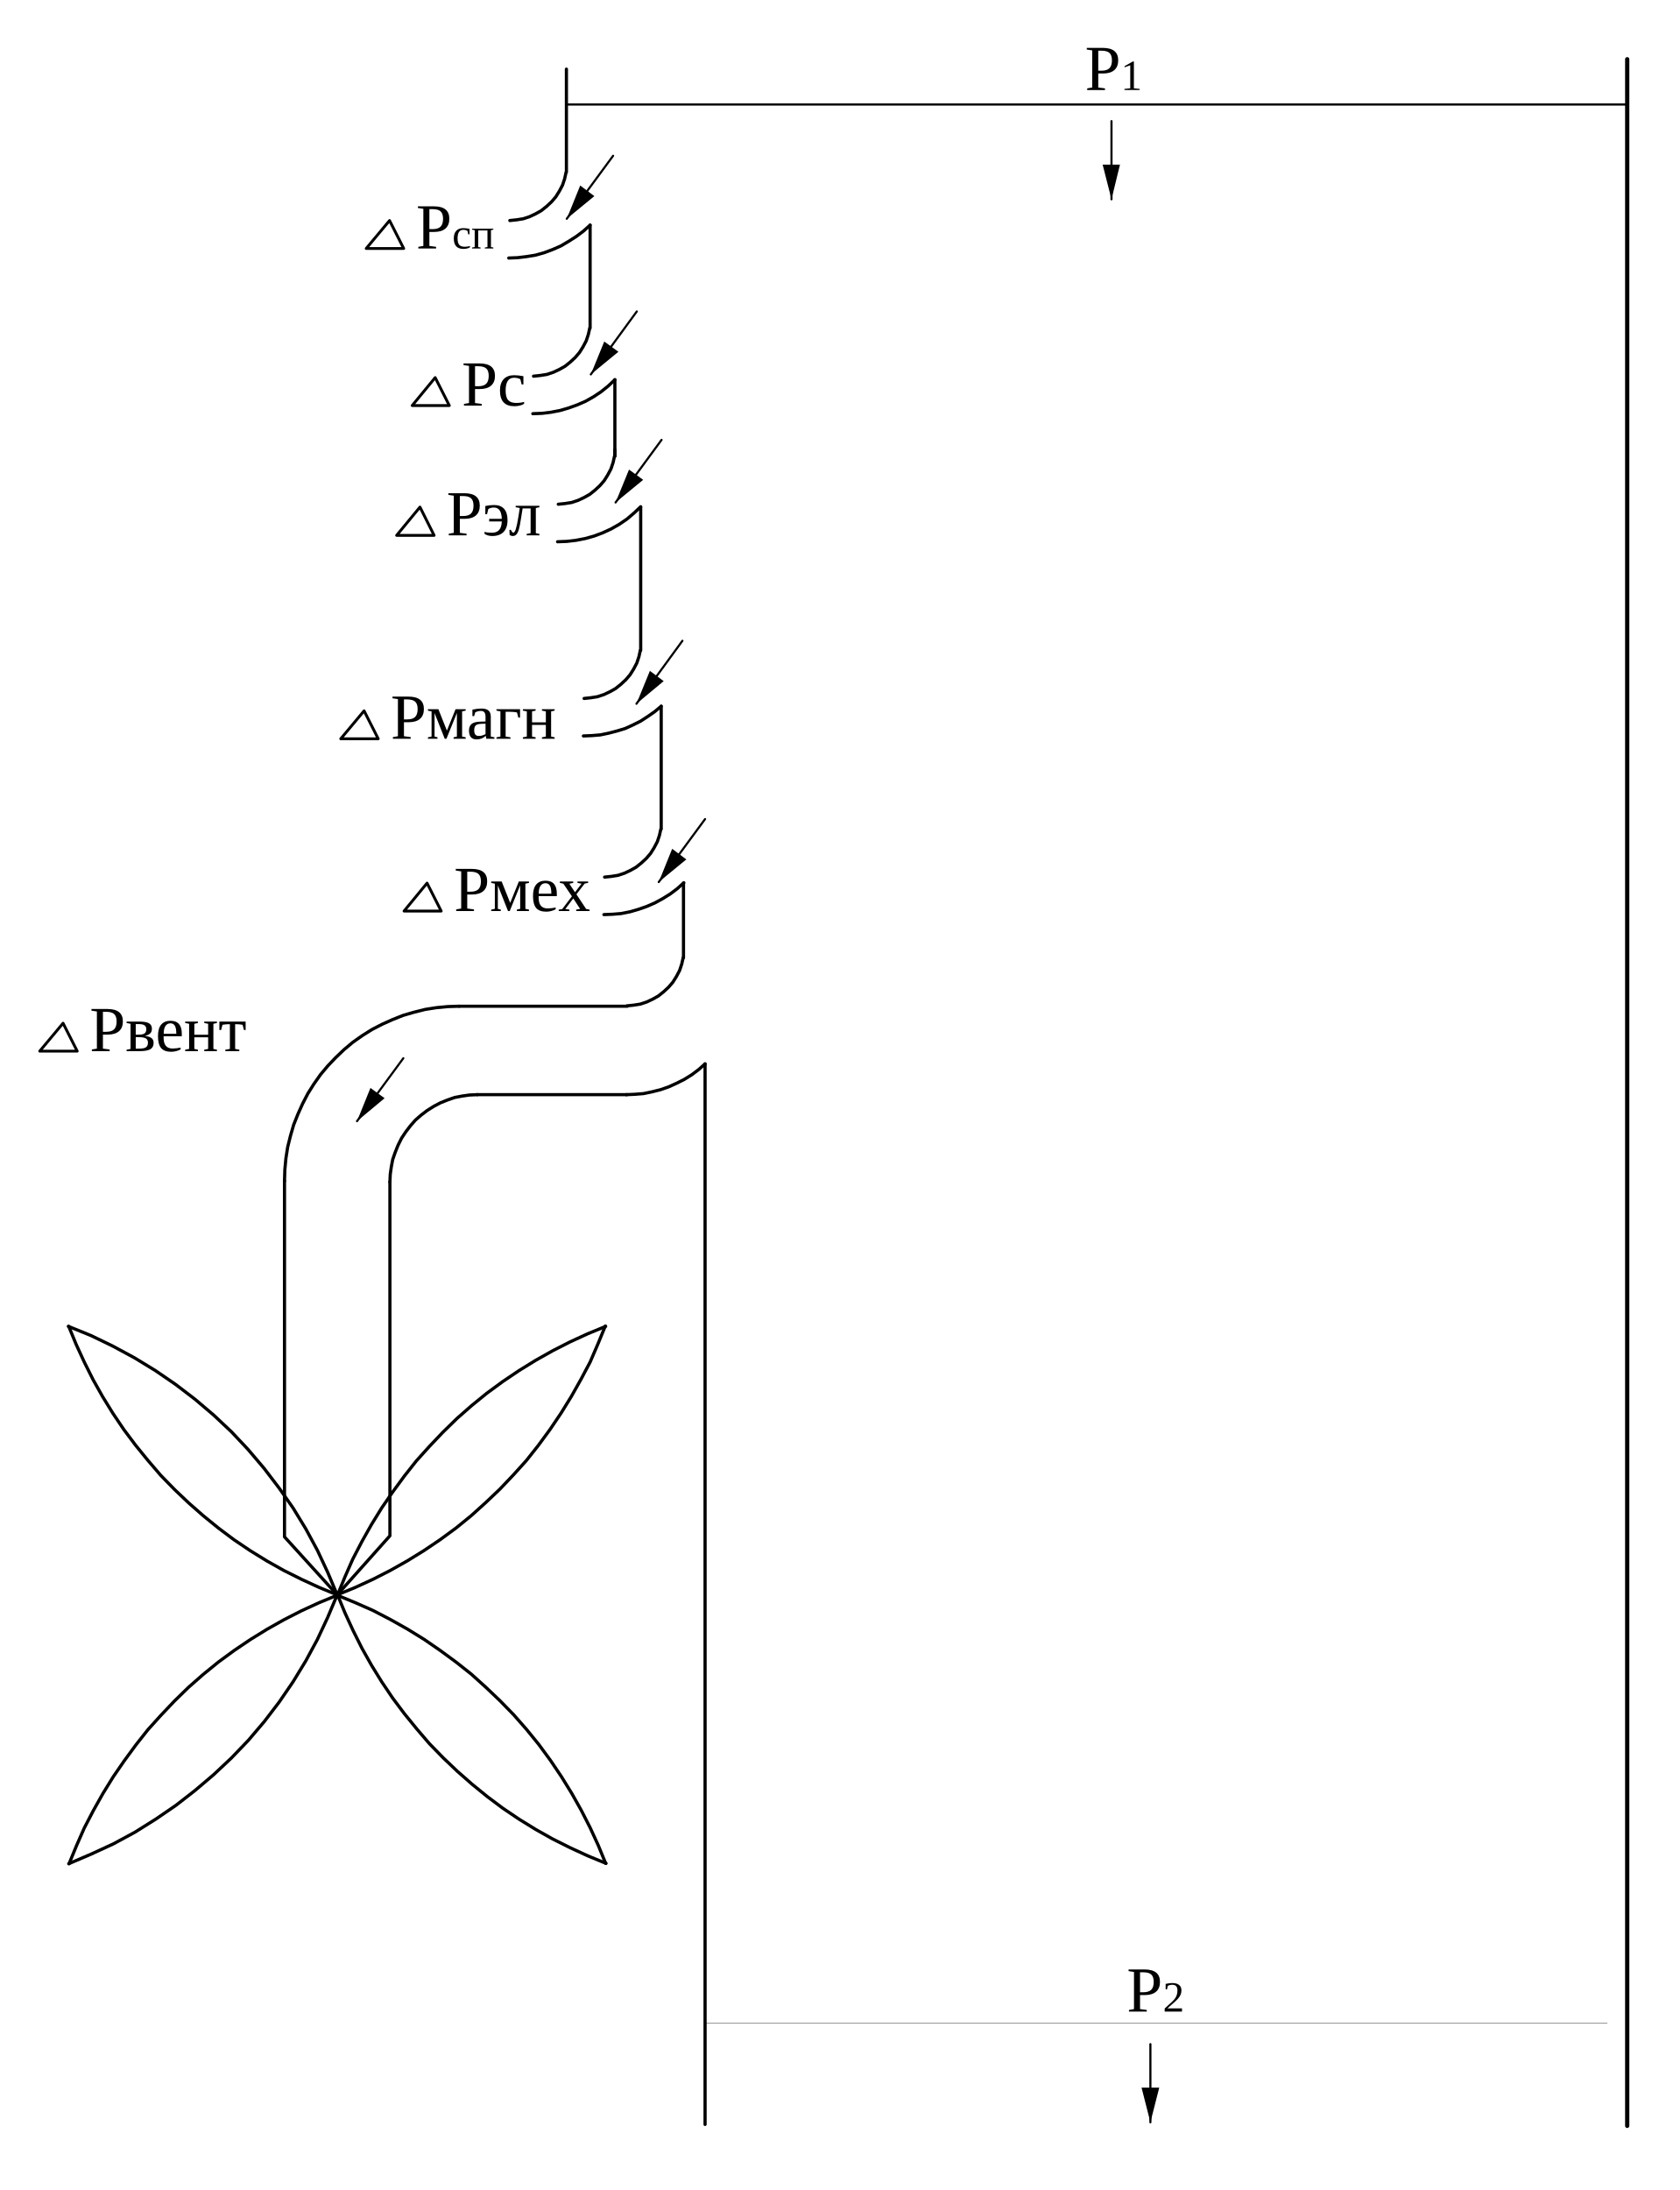
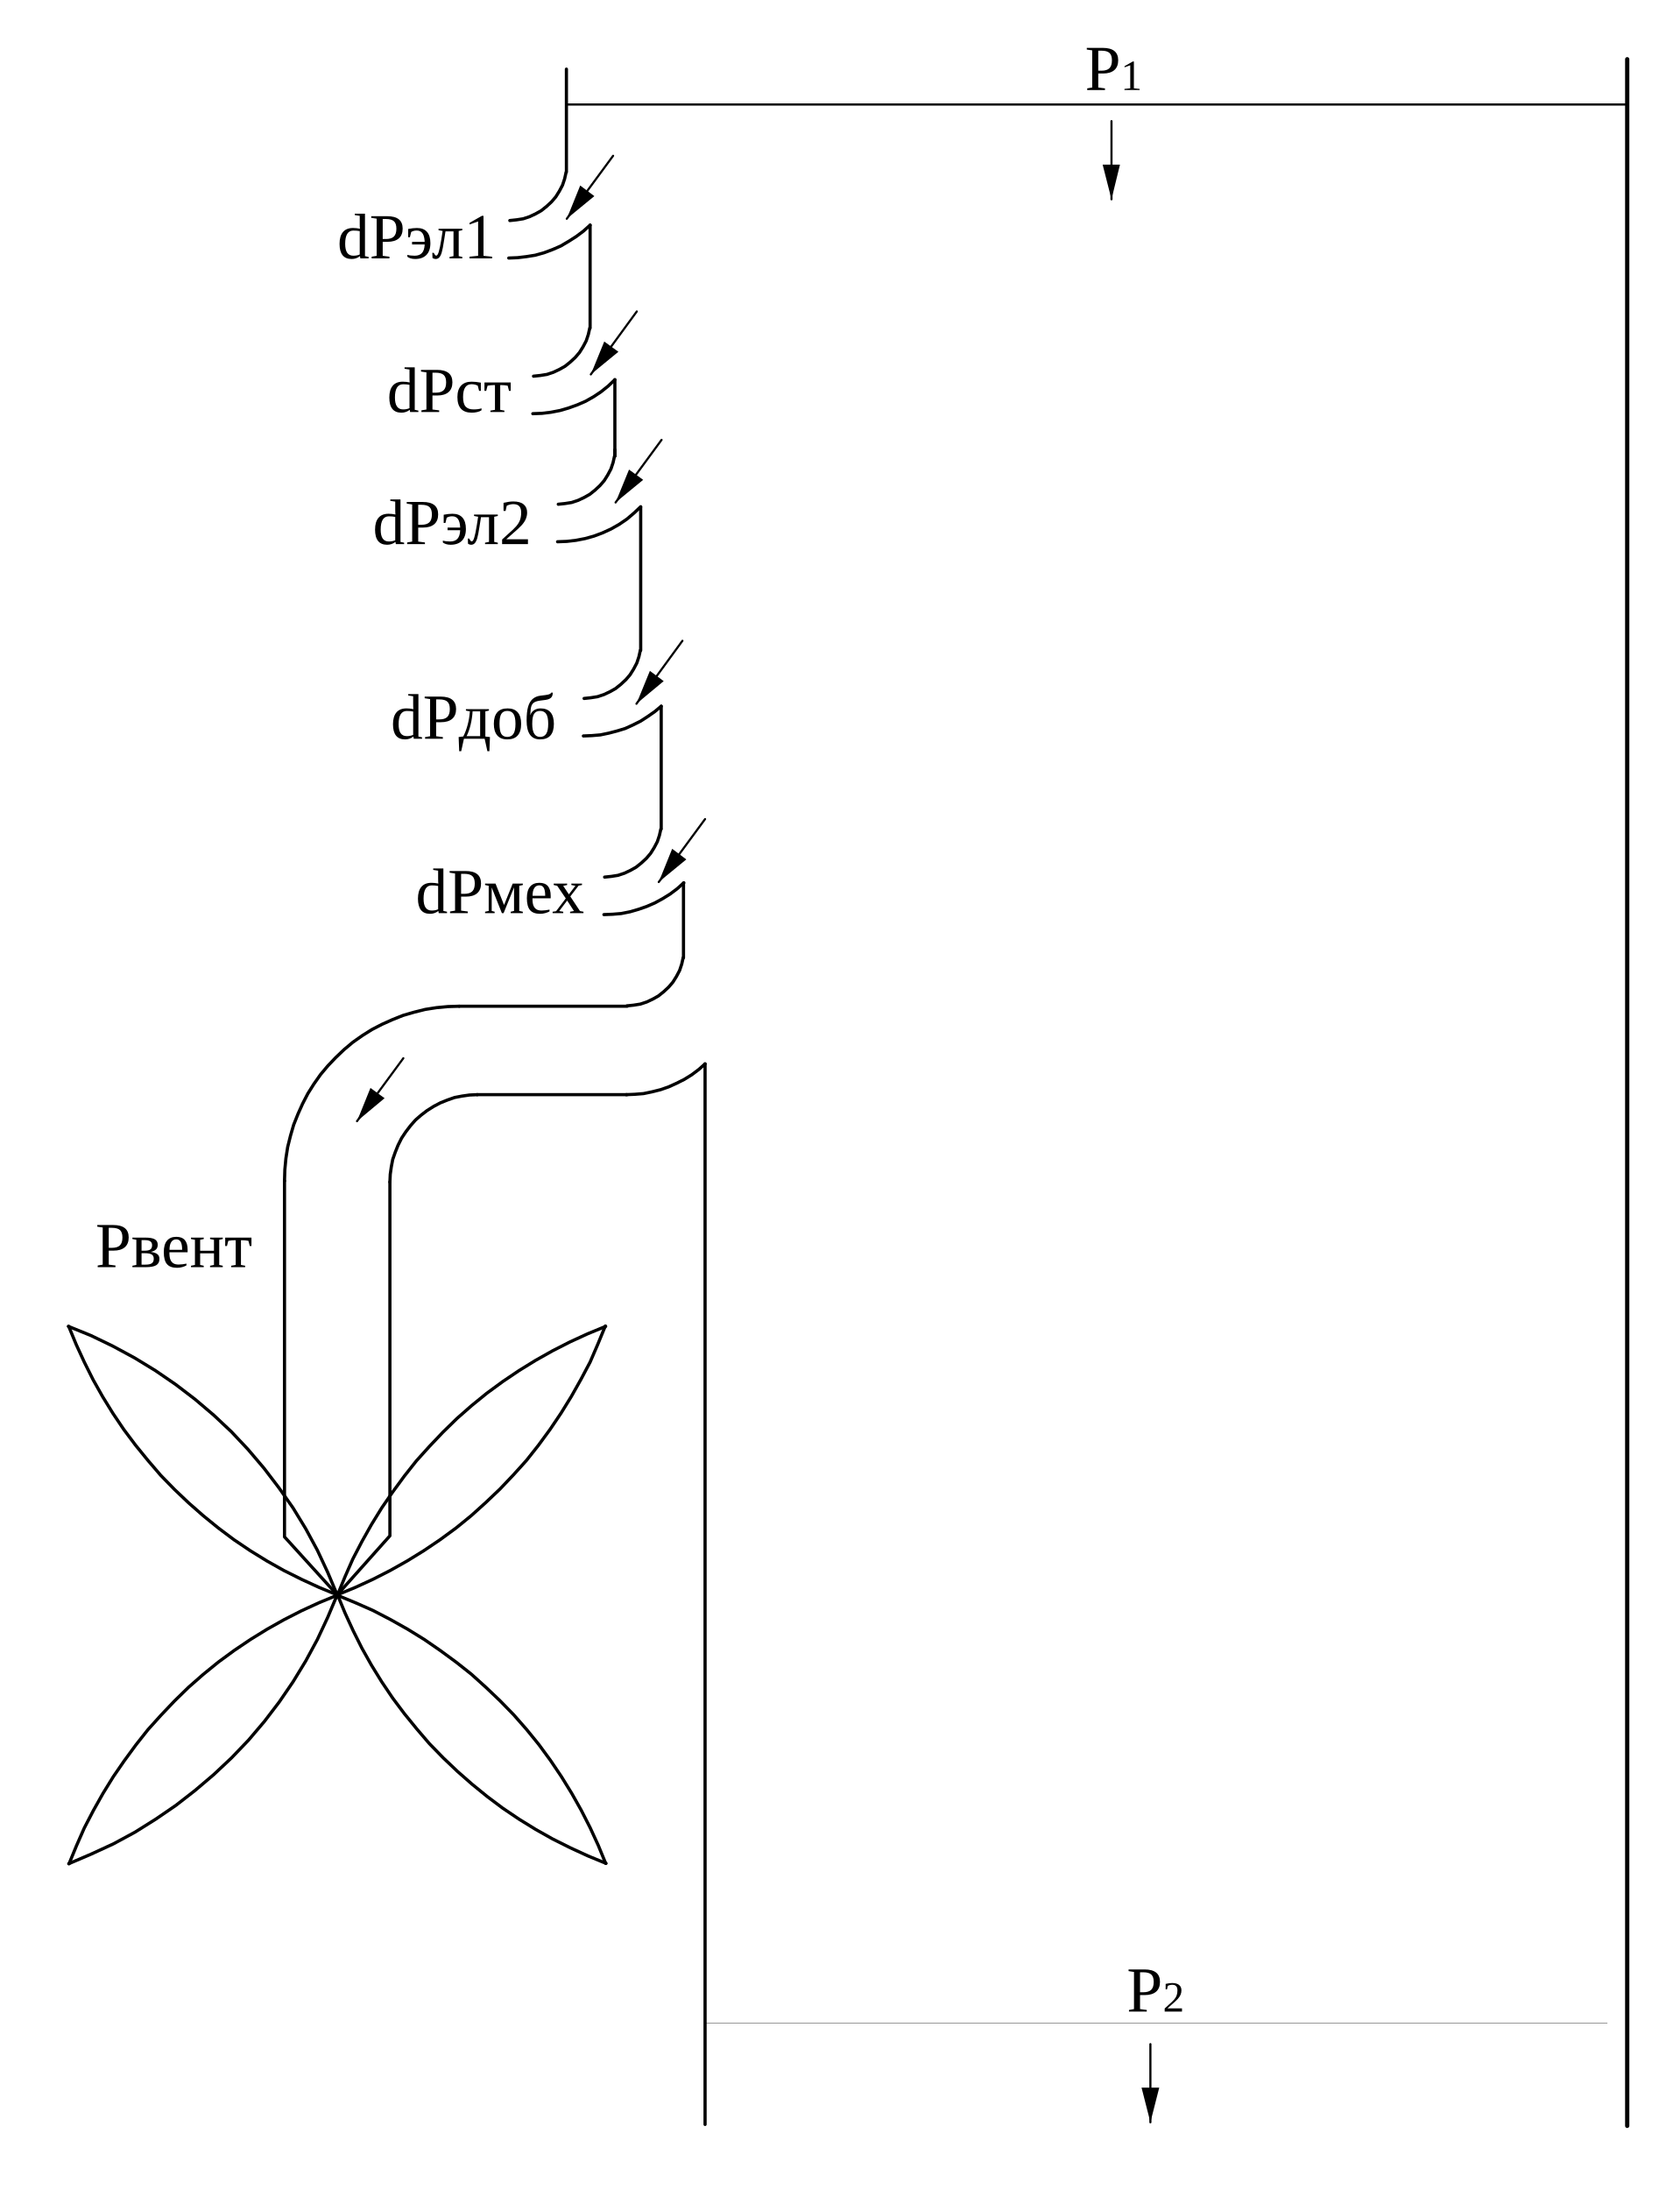
<svg xmlns="http://www.w3.org/2000/svg" version="1.1" id="svg9" width="759.701" height="990.52" viewBox="0 0 759.701 990.52">
  <defs id="defs13" />
  <g id="g17" transform="matrix(1.333333,0,0,-1.333333,0,1122.52)">
-     <g id="g558" transform="translate(1.836183,43.15031)">
-       <g id="g19" transform="matrix(0.12,0,0,-0.12,0,841.89)">
-         <path d="m 1723,1631 v 18" style="fill:none;stroke:#000000;stroke-width:9;stroke-linecap:round;stroke-linejoin:round;stroke-miterlimit:10;stroke-dasharray:none;stroke-opacity:1" id="path21" />
-       </g>
-       <g id="g23" transform="matrix(0.12,0,0,-0.12,0,841.89)">
-         <path d="m 1563,1785 19,-2 19,-3 18,-6 17,-8 16,-9 15,-12 14,-13 12,-14 10,-16 9,-17 6,-18 4,-18" style="fill:none;stroke:#000000;stroke-width:9;stroke-linecap:round;stroke-linejoin:bevel;stroke-miterlimit:10;stroke-dasharray:none;stroke-opacity:1" id="path25" />
-       </g>
-       <g id="g27" transform="matrix(0.12,0,0,-0.12,0,841.89)">
-         <path d="m 1561,1891 26,-1 26,-3 26,-5 25,-7 24,-9 24,-11 23,-13 22,-15 20,-17 19,-18" style="fill:none;stroke:#000000;stroke-width:9;stroke-linecap:round;stroke-linejoin:bevel;stroke-miterlimit:10;stroke-dasharray:none;stroke-opacity:1" id="path29" />
-       </g>
-       <text xml:space="preserve" transform="matrix(1,0,0,-1,149.6477,617.1329)" style="font-variant:normal;font-weight:normal;font-size:21.84px;font-family:'Times New Roman';-inkscape-font-specification:TimesNewRoman;writing-mode:lr-tb;fill:#000000;fill-opacity:1;fill-rule:nonzero;stroke:none" id="text33">
-         <tspan x="0 12.143 21.512" y="0" id="tspan31">Pэл</tspan>
-       </text>
-       <g id="g35" transform="matrix(0.12,0,0,-0.12,0,841.89)">
-         <path d="m 1212,1873 h -106 l 66,-80 z" style="fill:none;stroke:#000000;stroke-width:8;stroke-linecap:round;stroke-linejoin:round;stroke-miterlimit:10;stroke-dasharray:none;stroke-opacity:1" id="path37" />
-       </g>
-       <g id="g39" transform="matrix(0.12,0,0,-0.12,0,841.89)">
-         <path d="m 1796,1793 v 405" style="fill:none;stroke:#000000;stroke-width:9;stroke-linecap:round;stroke-linejoin:round;stroke-miterlimit:10;stroke-dasharray:none;stroke-opacity:1" id="path41" />
-       </g>
-       <g id="g43" transform="matrix(0.12,0,0,-0.12,0,841.89)">
-         <path d="m 1636,2334 19,-2 19,-3 18,-6 17,-8 16,-9 15,-12 14,-13 12,-14 10,-16 9,-17 6,-18 4,-18" style="fill:none;stroke:#000000;stroke-width:9;stroke-linecap:round;stroke-linejoin:bevel;stroke-miterlimit:10;stroke-dasharray:none;stroke-opacity:1" id="path45" />
-       </g>
-       <g id="g47" transform="matrix(0.12,0,0,-0.12,0,841.89)">
-         <path d="m 1634,2440 24,-1 24,-2 24,-5 23,-6 23,-7 22,-10 22,-11 20,-13 20,-14 18,-15" style="fill:none;stroke:#000000;stroke-width:9;stroke-linecap:round;stroke-linejoin:bevel;stroke-miterlimit:10;stroke-dasharray:none;stroke-opacity:1" id="path49" />
-       </g>
-       <text xml:space="preserve" transform="matrix(1,0,0,-1,130.6906,548.1403)" style="font-variant:normal;font-weight:normal;font-size:21.84px;font-family:'Times New Roman';-inkscape-font-specification:TimesNewRoman;writing-mode:lr-tb;fill:#000000;fill-opacity:1;fill-rule:nonzero;stroke:none" id="text53">
-         <tspan x="0 12.24 26.16 35.857 44.811" y="0" id="tspan51">Pмагн</tspan>
-       </text>
-       <g id="g55" transform="matrix(0.12,0,0,-0.12,0,841.89)">
-         <path d="M 1054,2448 H 948 l 66,-79 z" style="fill:none;stroke:#000000;stroke-width:8;stroke-linecap:round;stroke-linejoin:round;stroke-miterlimit:10;stroke-dasharray:none;stroke-opacity:1" id="path57" />
-       </g>
-       <g id="g59" transform="matrix(0.12,0,0,-0.12,0,841.89)">
-         <path d="m 1855,1603 -130,177" style="fill:none;stroke:#000000;stroke-width:6;stroke-linecap:round;stroke-linejoin:round;stroke-miterlimit:10;stroke-dasharray:none;stroke-opacity:1" id="path61" />
-       </g>
-       <path d="m 207,628.29 4.56,11.16 4.8,-3.48 z" style="fill:#000000;fill-opacity:1;fill-rule:evenodd;stroke:none" id="path63" />
-       <g id="g65" transform="matrix(0.12,0,0,-0.12,0,841.89)">
-         <path d="m 1914,2171 -130,178" style="fill:none;stroke:#000000;stroke-width:6;stroke-linecap:round;stroke-linejoin:round;stroke-miterlimit:10;stroke-dasharray:none;stroke-opacity:1" id="path67" />
-       </g>
-       <path d="m 214.08,560.01 4.56,11.16 4.68,-3.48 z" style="fill:#000000;fill-opacity:1;fill-rule:evenodd;stroke:none" id="path69" />
-       <path d="M 237.36,112.41 H 543.48" style="fill:none;stroke:#000000;stroke-width:0.12;stroke-linecap:butt;stroke-linejoin:miter;stroke-miterlimit:10;stroke-dasharray:none;stroke-opacity:1" id="path71" />
-       <text xml:space="preserve" transform="matrix(1,0,0,-1,380.4091,116.3635)" style="font-variant:normal;font-weight:normal;font-size:21.84px;font-family:'Times New Roman';-inkscape-font-specification:TimesNewRoman;writing-mode:lr-tb;fill:#000000;fill-opacity:1;fill-rule:nonzero;stroke:none" id="text75">
-         <tspan x="0" y="0" id="tspan73">P</tspan>
-       </text>
-       <text xml:space="preserve" transform="matrix(1,0,0,-1,392.6448,116.3734)" style="font-variant:normal;font-weight:normal;font-size:14.64px;font-family:'Times New Roman';-inkscape-font-specification:TimesNewRoman;writing-mode:lr-tb;fill:#000000;fill-opacity:1;fill-rule:nonzero;stroke:none" id="text79">
-         <tspan x="0" y="0" id="tspan77">2</tspan>
-       </text>
-       <g id="g81" transform="matrix(0.12,0,0,-0.12,0,841.89)">
-         <path d="m 1493,1423 19,-2 19,-3 18,-6 17,-8 16,-9 15,-12 14,-13 12,-14 10,-16 9,-17 6,-18 4,-18" style="fill:none;stroke:#000000;stroke-width:9;stroke-linecap:round;stroke-linejoin:bevel;stroke-miterlimit:10;stroke-dasharray:none;stroke-opacity:1" id="path83" />
-       </g>
-       <g id="g85" transform="matrix(0.12,0,0,-0.12,0,841.89)">
-         <path d="m 1491,1529 26,-1 25,-3 26,-5 24,-7 25,-9 23,-10 23,-13 21,-14 20,-16 19,-18" style="fill:none;stroke:#000000;stroke-width:9;stroke-linecap:round;stroke-linejoin:bevel;stroke-miterlimit:10;stroke-dasharray:none;stroke-opacity:1" id="path87" />
-       </g>
-       <text xml:space="preserve" transform="matrix(1,0,0,-1,154.8019,661.1623)" style="font-variant:normal;font-weight:normal;font-size:21.84px;font-family:'Times New Roman';-inkscape-font-specification:TimesNewRoman;writing-mode:lr-tb;fill:#000000;fill-opacity:1;fill-rule:nonzero;stroke:none" id="text91">
-         <tspan x="0 12.24" y="0" id="tspan89">Pс</tspan>
-       </text>
-       <g id="g93" transform="matrix(0.12,0,0,-0.12,0,841.89)">
-         <path d="m 1255,1506 h -105 l 65,-79 z" style="fill:none;stroke:#000000;stroke-width:8;stroke-linecap:round;stroke-linejoin:round;stroke-miterlimit:10;stroke-dasharray:none;stroke-opacity:1" id="path95" />
-       </g>
-       <g id="g97" transform="matrix(0.12,0,0,-0.12,0,841.89)">
-         <path d="m 1785,1240 -130,178" style="fill:none;stroke:#000000;stroke-width:6;stroke-linecap:round;stroke-linejoin:round;stroke-miterlimit:10;stroke-dasharray:none;stroke-opacity:1" id="path99" />
-       </g>
-       <path d="m 198.6,671.73 4.56,11.16 4.8,-3.48 z" style="fill:#000000;fill-opacity:1;fill-rule:evenodd;stroke:none" id="path101" />
-       <g id="g103" transform="matrix(0.12,0,0,-0.12,0,841.89)">
-         <path d="m 1426,983 19,-2 19,-3 18,-6 17,-8 16,-9 15,-12 14,-13 12,-14 10,-16 9,-17 6,-18 4,-18" style="fill:none;stroke:#000000;stroke-width:9;stroke-linecap:round;stroke-linejoin:bevel;stroke-miterlimit:10;stroke-dasharray:none;stroke-opacity:1" id="path105" />
-       </g>
-       <g id="g107" transform="matrix(0.12,0,0,-0.12,0,841.89)">
-         <path d="m 1423,1089 25,-1 25,-3 25,-4 25,-7 24,-9 23,-10 22,-13 22,-14 20,-15 19,-17" style="fill:none;stroke:#000000;stroke-width:9;stroke-linecap:round;stroke-linejoin:bevel;stroke-miterlimit:10;stroke-dasharray:none;stroke-opacity:1" id="path109" />
-       </g>
-       <text xml:space="preserve" transform="matrix(1,0,0,-1,139.3174,714.4519)" style="font-variant:normal;font-weight:normal;font-size:21.84px;font-family:'Times New Roman';-inkscape-font-specification:TimesNewRoman;writing-mode:lr-tb;fill:#000000;fill-opacity:1;fill-rule:nonzero;stroke:none" id="text113">
-         <tspan x="0" y="0" id="tspan111">P</tspan>
-       </text>
-       <text xml:space="preserve" transform="matrix(1,0,0,-1,151.5533,714.4466)" style="font-variant:normal;font-weight:normal;font-size:14.64px;font-family:'Times New Roman';-inkscape-font-specification:TimesNewRoman;writing-mode:lr-tb;fill:#000000;fill-opacity:1;fill-rule:nonzero;stroke:none" id="text117">
-         <tspan x="0 6.5" y="0" id="tspan115">сп</tspan>
-       </text>
-       <g id="g119" transform="matrix(0.12,0,0,-0.12,0,841.89)">
-         <path d="m 1126,1062 h -106 l 66,-79 z" style="fill:none;stroke:#000000;stroke-width:8;stroke-linecap:round;stroke-linejoin:round;stroke-miterlimit:10;stroke-dasharray:none;stroke-opacity:1" id="path121" />
-       </g>
-       <g id="g123" transform="matrix(0.12,0,0,-0.12,0,841.89)">
-         <path d="M 1718,800 1587,978" style="fill:none;stroke:#000000;stroke-width:6;stroke-linecap:round;stroke-linejoin:round;stroke-miterlimit:10;stroke-dasharray:none;stroke-opacity:1" id="path125" />
-       </g>
-       <path d="m 190.44,724.53 4.56,11.28 4.8,-3.6 z" style="fill:#000000;fill-opacity:1;fill-rule:evenodd;stroke:none" id="path127" />
-       <g id="g129" transform="matrix(0.12,0,0,-0.12,0,841.89)">
-         <path d="M 1653,1287 V 996 M 1586,846 V 555" style="fill:none;stroke:#000000;stroke-width:9;stroke-linecap:round;stroke-linejoin:round;stroke-miterlimit:10;stroke-dasharray:none;stroke-opacity:1" id="path131" />
-       </g>
-       <g id="g133" transform="matrix(0.12,0,0,-0.12,0,841.89)">
-         <path d="M 1586,655 H 4585" style="fill:none;stroke:#000000;stroke-width:6;stroke-linecap:round;stroke-linejoin:round;stroke-miterlimit:10;stroke-dasharray:none;stroke-opacity:1" id="path135" />
-       </g>
-       <text xml:space="preserve" transform="matrix(1,0,0,-1,366.235,768.2002)" style="font-variant:normal;font-weight:normal;font-size:21.84px;font-family:'Times New Roman';-inkscape-font-specification:TimesNewRoman;writing-mode:lr-tb;fill:#000000;fill-opacity:1;fill-rule:nonzero;stroke:none" id="text139">
-         <tspan x="0" y="0" id="tspan137">P</tspan>
-       </text>
-       <text xml:space="preserve" transform="matrix(1,0,0,-1,378.3562,768.2047)" style="font-variant:normal;font-weight:normal;font-size:14.64px;font-family:'Times New Roman';-inkscape-font-specification:TimesNewRoman;writing-mode:lr-tb;fill:#000000;fill-opacity:1;fill-rule:nonzero;stroke:none" id="text143">
-         <tspan x="0" y="0" id="tspan141">1</tspan>
-       </text>
-       <g id="g145" transform="matrix(0.12,0,0,-0.12,0,841.89)">
-         <path d="M 3127,702 V 923" style="fill:none;stroke:#000000;stroke-width:6;stroke-linecap:round;stroke-linejoin:round;stroke-miterlimit:10;stroke-dasharray:none;stroke-opacity:1" id="path147" />
-       </g>
-       <path d="m 375.24,731.13 -3,11.76 h 5.88 z" style="fill:#000000;fill-opacity:1;fill-rule:evenodd;stroke:none" id="path149" />
-       <g id="g151" transform="matrix(0.12,0,0,-0.12,0,841.89)">
-         <path d="M 1723,1649 V 1433 Z" style="fill:none;stroke:#000000;stroke-width:9;stroke-linecap:round;stroke-linejoin:round;stroke-miterlimit:10;stroke-dasharray:none;stroke-opacity:1" id="path153" />
-       </g>
-       <g id="g155" transform="matrix(0.12,0,0,-0.12,0,841.89)">
-         <path d="m 3237,6138 v 221" style="fill:none;stroke:#000000;stroke-width:6;stroke-linecap:round;stroke-linejoin:round;stroke-miterlimit:10;stroke-dasharray:none;stroke-opacity:1" id="path157" />
-       </g>
-       <path d="m 388.44,78.81 -3,11.76 h 6 z" style="fill:#000000;fill-opacity:1;fill-rule:evenodd;stroke:none" id="path159" />
-       <g id="g161" transform="matrix(0.12,0,0,-0.12,0,841.89)">
-         <path d="m 179,5628 63,-27 63,-29 61,-33 59,-37 57,-39 54,-42 53,-45 50,-47 48,-50 45,-53 42,-55 39,-57 36,-59 33,-61 29,-62 27,-64" style="fill:none;stroke:#000000;stroke-width:9;stroke-linecap:round;stroke-linejoin:round;stroke-miterlimit:10;stroke-dasharray:none;stroke-opacity:1" id="path163" />
-       </g>
-       <g id="g165" transform="matrix(0.12,0,0,-0.12,0,841.89)">
-         <path d="m 938,4869 -51,21 -50,23 -49,25 -48,27 -47,29 -46,31 -45,33 -43,35 -41,36 -40,39 -38,40 -37,41 -34,43 -33,45 -31,45 -29,47 -27,48 -26,50 -22,50 -21,51" style="fill:none;stroke:#000000;stroke-width:9;stroke-linecap:round;stroke-linejoin:bevel;stroke-miterlimit:10;stroke-dasharray:none;stroke-opacity:1" id="path167" />
-       </g>
-       <g id="g169" transform="matrix(0.12,0,0,-0.12,0,841.89)">
-         <path d="m 938,4868 51,-21 50,-23 49,-25 48,-27 47,-29 46,-31 45,-33 43,-35 41,-37 40,-38 38,-40 37,-41 34,-43 33,-45 31,-46 29,-47 27,-48 26,-49 22,-51 21,-51" style="fill:none;stroke:#000000;stroke-width:9;stroke-linecap:round;stroke-linejoin:bevel;stroke-miterlimit:10;stroke-dasharray:none;stroke-opacity:1" id="path171" />
-       </g>
-       <g id="g173" transform="matrix(0.12,0,0,-0.12,0,841.89)">
-         <path d="m 1697,4109 -51,21 -50,23 -49,25 -48,27 -47,29 -46,31 -45,33 -43,35 -41,36 -40,39 -38,40 -37,41 -34,43 -33,45 -31,45 -29,47 -27,48 -26,50 -22,50 -21,51" style="fill:none;stroke:#000000;stroke-width:9;stroke-linecap:round;stroke-linejoin:bevel;stroke-miterlimit:10;stroke-dasharray:none;stroke-opacity:1" id="path175" />
-       </g>
-       <g id="g177" transform="matrix(0.12,0,0,-0.12,0,841.89)">
-         <path d="m 179,4109 21,51 23,50 25,50 27,48 29,47 31,46 33,44 35,43 36,42 39,40 40,38 41,36 43,35 44,33 46,31 47,29 48,27 50,25 50,23 51,21" style="fill:none;stroke:#000000;stroke-width:9;stroke-linecap:round;stroke-linejoin:bevel;stroke-miterlimit:10;stroke-dasharray:none;stroke-opacity:1" id="path179" />
-       </g>
-       <g id="g181" transform="matrix(0.12,0,0,-0.12,0,841.89)">
-         <path d="m 938,4868 -27,-64 -29,-62 -33,-61 -36,-59 -40,-57 -42,-55 -45,-53 -47,-50 -50,-47 -53,-45 -55,-42 -57,-39 -59,-36 -61,-33 -62,-30 -64,-26" style="fill:none;stroke:#000000;stroke-width:9;stroke-linecap:round;stroke-linejoin:round;stroke-miterlimit:10;stroke-dasharray:none;stroke-opacity:1" id="path183" />
-       </g>
-       <g id="g185" transform="matrix(0.12,0,0,-0.12,0,841.89)">
-         <path d="m 939,4868 21,51 23,50 25,50 27,48 29,47 31,46 33,44 35,43 36,42 39,40 40,38 41,36 43,35 44,33 46,31 47,29 48,27 50,25 50,23 51,21" style="fill:none;stroke:#000000;stroke-width:9;stroke-linecap:round;stroke-linejoin:bevel;stroke-miterlimit:10;stroke-dasharray:none;stroke-opacity:1" id="path187" />
-       </g>
-       <g id="g189" transform="matrix(0.12,0,0,-0.12,0,841.89)">
-         <path d="m 1697,5627 -21,-51 -23,-50 -25,-49 -27,-48 -29,-47 -31,-46 -33,-45 -35,-43 -36,-41 -39,-40 -40,-38 -41,-37 -43,-34 -45,-33 -45,-31 -47,-29 -48,-27 -50,-26 -50,-22 -51,-21" style="fill:none;stroke:#000000;stroke-width:9;stroke-linecap:round;stroke-linejoin:bevel;stroke-miterlimit:10;stroke-dasharray:none;stroke-opacity:1" id="path191" />
-       </g>
-       <text xml:space="preserve" transform="matrix(1,0,0,-1,28.56672,442.1726)" style="font-variant:normal;font-weight:normal;font-size:21.84px;font-family:'Times New Roman';-inkscape-font-specification:TimesNewRoman;writing-mode:lr-tb;fill:#000000;fill-opacity:1;fill-rule:nonzero;stroke:none" id="text195">
-         <tspan x="0 12.24 22.68 32.377 44.061" y="0" id="tspan193">Pвент</tspan>
-       </text>
-       <g id="g197" transform="matrix(0.12,0,0,-0.12,0,841.89)">
-         <path d="M 203,3331 H 97 l 66,-79 z" style="fill:none;stroke:#000000;stroke-width:8;stroke-linecap:round;stroke-linejoin:round;stroke-miterlimit:10;stroke-dasharray:none;stroke-opacity:1" id="path199" />
-       </g>
-       <g id="g201" transform="matrix(0.12,0,0,-0.12,0,841.89)">
-         <path d="M 1978,3367 V 6365" style="fill:none;stroke:#000000;stroke-width:9;stroke-linecap:round;stroke-linejoin:round;stroke-miterlimit:10;stroke-dasharray:none;stroke-opacity:1" id="path203" />
-       </g>
-       <g id="g205" transform="matrix(0.12,0,0,-0.12,0,841.89)">
-         <path d="m 1694,2839 19,-2 19,-3 18,-6 17,-8 16,-9 15,-12 14,-13 12,-14 10,-16 9,-17 6,-18 4,-18" style="fill:none;stroke:#000000;stroke-width:9;stroke-linecap:round;stroke-linejoin:bevel;stroke-miterlimit:10;stroke-dasharray:none;stroke-opacity:1" id="path207" />
-       </g>
-       <g id="g209" transform="matrix(0.12,0,0,-0.12,0,841.89)">
-         <path d="m 1692,2945 25,-1 24,-2 25,-5 24,-7 23,-8 23,-10 22,-12 21,-13 20,-15 19,-17" style="fill:none;stroke:#000000;stroke-width:9;stroke-linecap:round;stroke-linejoin:bevel;stroke-miterlimit:10;stroke-dasharray:none;stroke-opacity:1" id="path211" />
-       </g>
-       <g id="g213" transform="matrix(0.12,0,0,-0.12,0,841.89)">
-         <path d="m 1978,2675 -131,178" style="fill:none;stroke:#000000;stroke-width:6;stroke-linecap:round;stroke-linejoin:round;stroke-miterlimit:10;stroke-dasharray:none;stroke-opacity:1" id="path215" />
-       </g>
-       <path d="m 221.64,499.53 4.56,11.28 4.8,-3.6 z" style="fill:#000000;fill-opacity:1;fill-rule:evenodd;stroke:none" id="path217" />
-       <g id="g219" transform="matrix(0.12,0,0,-0.12,0,841.89)">
-         <path d="m 1917,2856 v 211" style="fill:none;stroke:#000000;stroke-width:9;stroke-linecap:round;stroke-linejoin:round;stroke-miterlimit:10;stroke-dasharray:none;stroke-opacity:1" id="path221" />
-       </g>
-       <g id="g223" transform="matrix(0.12,0,0,-0.12,0,841.89)">
-         <path d="m 1757,3203 19,-2 19,-3 18,-6 17,-8 16,-9 15,-12 14,-13 12,-14 10,-16 9,-17 6,-18 4,-18" style="fill:none;stroke:#000000;stroke-width:9;stroke-linecap:round;stroke-linejoin:bevel;stroke-miterlimit:10;stroke-dasharray:none;stroke-opacity:1" id="path225" />
-       </g>
-       <g id="g227" transform="matrix(0.12,0,0,-0.12,0,841.89)">
-         <path d="m 1755,3454 24,-1 25,-2 24,-5 24,-6 23,-8 22,-10 22,-11 21,-13 20,-15 18,-16" style="fill:none;stroke:#000000;stroke-width:9;stroke-linecap:round;stroke-linejoin:bevel;stroke-miterlimit:10;stroke-dasharray:none;stroke-opacity:1" id="path229" />
-       </g>
-       <g id="g231" transform="matrix(0.12,0,0,-0.12,0,841.89)">
-         <path d="M 1125,3351 994,3529" style="fill:none;stroke:#000000;stroke-width:6;stroke-linecap:round;stroke-linejoin:round;stroke-miterlimit:10;stroke-dasharray:none;stroke-opacity:1" id="path233" />
-       </g>
-       <path d="m 119.28,418.41 4.56,11.28 4.8,-3.48 z" style="fill:#000000;fill-opacity:1;fill-rule:evenodd;stroke:none" id="path235" />
-       <g id="g237" transform="matrix(0.12,0,0,-0.12,0,841.89)">
-         <path d="M 1758,3204 H 1283" style="fill:none;stroke:#000000;stroke-width:9;stroke-linecap:round;stroke-linejoin:round;stroke-miterlimit:10;stroke-dasharray:none;stroke-opacity:1" id="path239" />
-       </g>
-       <g id="g241" transform="matrix(0.12,0,0,-0.12,0,841.89)">
-         <path d="m 1283,3204 -32,1 -32,3 -32,5 -32,8 -31,9 -30,12 -29,13 -29,15 -27,17 -27,19 -25,21 -23,22 -22,23 -21,25 -19,27 -17,27 -15,29 -13,29 -12,30 -9,31 -8,32 -5,32 -3,32 -1,32" style="fill:none;stroke:#000000;stroke-width:9;stroke-linecap:round;stroke-linejoin:bevel;stroke-miterlimit:10;stroke-dasharray:none;stroke-opacity:1" id="path243" />
-       </g>
-       <g id="g245" transform="matrix(0.12,0,0,-0.12,0,841.89)">
-         <path d="m 789,3698 v 1006 l 149,164 149,-167 V 3701" style="fill:none;stroke:#000000;stroke-width:9;stroke-linecap:round;stroke-linejoin:round;stroke-miterlimit:10;stroke-dasharray:none;stroke-opacity:1" id="path247" />
-       </g>
-       <g id="g249" transform="matrix(0.12,0,0,-0.12,0,841.89)">
-         <path d="M 1757,3454 H 1334" style="fill:none;stroke:#000000;stroke-width:9;stroke-linecap:round;stroke-linejoin:round;stroke-miterlimit:10;stroke-dasharray:none;stroke-opacity:1" id="path251" />
-       </g>
-       <g id="g253" transform="matrix(0.12,0,0,-0.12,0,841.89)">
-         <path d="m 1334,3454 -22,1 -21,3 -21,4 -20,7 -20,8 -19,10 -19,12 -17,13 -16,14 -14,16 -13,17 -12,18 -10,20 -8,20 -7,20 -4,21 -3,21 -1,22" style="fill:none;stroke:#000000;stroke-width:9;stroke-linecap:round;stroke-linejoin:bevel;stroke-miterlimit:10;stroke-dasharray:none;stroke-opacity:1" id="path255" />
-       </g>
-       <text xml:space="preserve" transform="matrix(1,0,0,-1,152.1593,489.6965)" style="font-variant:normal;font-weight:normal;font-size:21.84px;font-family:'Times New Roman';-inkscape-font-specification:TimesNewRoman;writing-mode:lr-tb;fill:#000000;fill-opacity:1;fill-rule:nonzero;stroke:none" id="text259">
-         <tspan x="0 12.24 26.16 35.76" y="0" id="tspan257">Pмех</tspan>
-       </text>
-       <g id="g261" transform="matrix(0.12,0,0,-0.12,0,841.89)">
-         <path d="m 1232,2935 h -105 l 65,-79 z" style="fill:none;stroke:#000000;stroke-width:8;stroke-linecap:round;stroke-linejoin:round;stroke-miterlimit:10;stroke-dasharray:none;stroke-opacity:1" id="path263" />
-       </g>
-       <g id="g265" transform="matrix(0.12,0,0,-0.12,0,841.89)">
-         <path d="M 4585,6369 V 527" style="fill:none;stroke:#000000;stroke-width:12;stroke-linecap:round;stroke-linejoin:round;stroke-miterlimit:10;stroke-dasharray:none;stroke-opacity:1" id="path267" />
-       </g>
-       <g id="g269" transform="matrix(0.12,0,0,-0.12,0,841.89)">
-         <path d="m 1854,2356 v 347" style="fill:none;stroke:#000000;stroke-width:9;stroke-linecap:round;stroke-linejoin:round;stroke-miterlimit:10;stroke-dasharray:none;stroke-opacity:1" id="path271" />
-       </g>
+     <g id="g19" transform="matrix(0.12,0,0,-0.12,1.836183,885.0403)">
+       <path d="m 1723,1631 v 18" style="fill:none;stroke:#000000;stroke-width:9;stroke-linecap:round;stroke-linejoin:round;stroke-miterlimit:10;stroke-dasharray:none;stroke-opacity:1" id="path21" />
+     </g>
+     <g id="g23" transform="matrix(0.12,0,0,-0.12,1.836183,885.0403)">
+       <path d="m 1563,1785 19,-2 19,-3 18,-6 17,-8 16,-9 15,-12 14,-13 12,-14 10,-16 9,-17 6,-18 4,-18" style="fill:none;stroke:#000000;stroke-width:9;stroke-linecap:round;stroke-linejoin:bevel;stroke-miterlimit:10;stroke-dasharray:none;stroke-opacity:1" id="path25" />
+     </g>
+     <g id="g27" transform="matrix(0.12,0,0,-0.12,1.836183,885.0403)">
+       <path d="m 1561,1891 26,-1 26,-3 26,-5 25,-7 24,-9 24,-11 23,-13 22,-15 20,-17 19,-18" style="fill:none;stroke:#000000;stroke-width:9;stroke-linecap:round;stroke-linejoin:bevel;stroke-miterlimit:10;stroke-dasharray:none;stroke-opacity:1" id="path29" />
+     </g>
+     <text xml:space="preserve" transform="matrix(1,0,0,-1,-25.04113,-2.96822)" style="font-variant:normal;font-weight:normal;font-size:21.84px;font-family:'Times New Roman';-inkscape-font-specification:TimesNewRoman;writing-mode:lr-tb;white-space:pre;inline-size:54.156;fill:#000000;fill-opacity:1;fill-rule:nonzero;stroke:none" id="text33" x="151.484" y="-660.283">
+       <tspan x="151.484" y="-660.283" id="tspan6421">dPэл2</tspan>
+     </text>
+     <g id="g39" transform="matrix(0.12,0,0,-0.12,1.836183,885.0403)">
+       <path d="m 1796,1793 v 405" style="fill:none;stroke:#000000;stroke-width:9;stroke-linecap:round;stroke-linejoin:round;stroke-miterlimit:10;stroke-dasharray:none;stroke-opacity:1" id="path41" />
+     </g>
+     <g id="g43" transform="matrix(0.12,0,0,-0.12,1.836183,885.0403)">
+       <path d="m 1636,2334 19,-2 19,-3 18,-6 17,-8 16,-9 15,-12 14,-13 12,-14 10,-16 9,-17 6,-18 4,-18" style="fill:none;stroke:#000000;stroke-width:9;stroke-linecap:round;stroke-linejoin:bevel;stroke-miterlimit:10;stroke-dasharray:none;stroke-opacity:1" id="path45" />
+     </g>
+     <g id="g47" transform="matrix(0.12,0,0,-0.12,1.836183,885.0403)">
+       <path d="m 1634,2440 24,-1 24,-2 24,-5 23,-6 23,-7 22,-10 22,-11 20,-13 20,-14 18,-15" style="fill:none;stroke:#000000;stroke-width:9;stroke-linecap:round;stroke-linejoin:bevel;stroke-miterlimit:10;stroke-dasharray:none;stroke-opacity:1" id="path49" />
+     </g>
+     <text xml:space="preserve" transform="scale(1,-1)" style="font-variant:normal;font-weight:normal;font-size:21.84px;font-family:'Times New Roman';-inkscape-font-specification:TimesNewRoman;writing-mode:lr-tb;white-space:pre;inline-size:58.069;fill:#000000;fill-opacity:1;fill-rule:nonzero;stroke:none" id="text53" x="132.527" y="-591.291">
+       <tspan x="132.527" y="-591.291" id="tspan6423">dPдоб</tspan>
+     </text>
+     <g id="g59" transform="matrix(0.12,0,0,-0.12,1.836183,885.0403)">
+       <path d="m 1855,1603 -130,177" style="fill:none;stroke:#000000;stroke-width:6;stroke-linecap:round;stroke-linejoin:round;stroke-miterlimit:10;stroke-dasharray:none;stroke-opacity:1" id="path61" />
+     </g>
+     <path d="m 208.836,671.44 4.56,11.16 4.8,-3.48 z" style="fill:#000000;fill-opacity:1;fill-rule:evenodd;stroke:none" id="path63" />
+     <g id="g65" transform="matrix(0.12,0,0,-0.12,1.836183,885.0403)">
+       <path d="m 1914,2171 -130,178" style="fill:none;stroke:#000000;stroke-width:6;stroke-linecap:round;stroke-linejoin:round;stroke-miterlimit:10;stroke-dasharray:none;stroke-opacity:1" id="path67" />
+     </g>
+     <path d="m 215.916,603.16 4.56,11.16 4.68,-3.48 z" style="fill:#000000;fill-opacity:1;fill-rule:evenodd;stroke:none" id="path69" />
+     <path d="m 239.196,155.56 h 306.12" style="fill:none;stroke:#000000;stroke-width:0.12;stroke-linecap:butt;stroke-linejoin:miter;stroke-miterlimit:10;stroke-dasharray:none;stroke-opacity:1" id="path71" />
+     <text xml:space="preserve" transform="scale(1,-1)" style="font-variant:normal;font-weight:normal;font-size:21.84px;font-family:'Times New Roman';-inkscape-font-specification:TimesNewRoman;writing-mode:lr-tb;fill:#000000;fill-opacity:1;fill-rule:nonzero;stroke:none" id="text75" x="382.245" y="-159.514">
+       <tspan x="382.245" y="-159.514" id="tspan73">P</tspan>
+     </text>
+     <text xml:space="preserve" transform="scale(1,-1)" style="font-variant:normal;font-weight:normal;font-size:14.64px;font-family:'Times New Roman';-inkscape-font-specification:TimesNewRoman;writing-mode:lr-tb;fill:#000000;fill-opacity:1;fill-rule:nonzero;stroke:none" id="text79" x="394.481" y="-159.524">
+       <tspan x="394.481" y="-159.524" id="tspan77">2</tspan>
+     </text>
+     <g id="g81" transform="matrix(0.12,0,0,-0.12,1.836183,885.0403)">
+       <path d="m 1493,1423 19,-2 19,-3 18,-6 17,-8 16,-9 15,-12 14,-13 12,-14 10,-16 9,-17 6,-18 4,-18" style="fill:none;stroke:#000000;stroke-width:9;stroke-linecap:round;stroke-linejoin:bevel;stroke-miterlimit:10;stroke-dasharray:none;stroke-opacity:1" id="path83" />
+     </g>
+     <g id="g85" transform="matrix(0.12,0,0,-0.12,1.836183,885.0403)">
+       <path d="m 1491,1529 26,-1 25,-3 26,-5 24,-7 25,-9 23,-10 23,-13 21,-14 20,-16 19,-18" style="fill:none;stroke:#000000;stroke-width:9;stroke-linecap:round;stroke-linejoin:bevel;stroke-miterlimit:10;stroke-dasharray:none;stroke-opacity:1" id="path87" />
+     </g>
+     <text xml:space="preserve" transform="matrix(1,0,0,-1,-25.3558,-2.192263)" style="font-variant:normal;font-weight:normal;font-size:21.84px;font-family:'Times New Roman';-inkscape-font-specification:TimesNewRoman;writing-mode:lr-tb;white-space:pre;inline-size:42.9;fill:#000000;fill-opacity:1;fill-rule:nonzero;stroke:none" id="text91" x="156.638" y="-704.313">
+       <tspan x="156.638" y="-704.313" id="tspan6425">dPст</tspan>
+     </text>
+     <g id="g97" transform="matrix(0.12,0,0,-0.12,1.836183,885.0403)">
+       <path d="m 1785,1240 -130,178" style="fill:none;stroke:#000000;stroke-width:6;stroke-linecap:round;stroke-linejoin:round;stroke-miterlimit:10;stroke-dasharray:none;stroke-opacity:1" id="path99" />
+     </g>
+     <path d="m 200.436,714.88 4.56,11.16 4.8,-3.48 z" style="fill:#000000;fill-opacity:1;fill-rule:evenodd;stroke:none" id="path101" />
+     <g id="g103" transform="matrix(0.12,0,0,-0.12,1.836183,885.0403)">
+       <path d="m 1426,983 19,-2 19,-3 18,-6 17,-8 16,-9 15,-12 14,-13 12,-14 10,-16 9,-17 6,-18 4,-18" style="fill:none;stroke:#000000;stroke-width:9;stroke-linecap:round;stroke-linejoin:bevel;stroke-miterlimit:10;stroke-dasharray:none;stroke-opacity:1" id="path105" />
+     </g>
+     <g id="g107" transform="matrix(0.12,0,0,-0.12,1.836183,885.0403)">
+       <path d="m 1423,1089 25,-1 25,-3 25,-4 25,-7 24,-9 23,-10 22,-13 22,-14 20,-15 19,-17" style="fill:none;stroke:#000000;stroke-width:9;stroke-linecap:round;stroke-linejoin:bevel;stroke-miterlimit:10;stroke-dasharray:none;stroke-opacity:1" id="path109" />
+     </g>
+     <text xml:space="preserve" transform="scale(1,-1)" style="font-variant:normal;font-weight:normal;font-size:21.84px;font-family:'Times New Roman';-inkscape-font-specification:TimesNewRoman;writing-mode:lr-tb;fill:#000000;fill-opacity:1;fill-rule:nonzero;stroke:none" id="text113" x="114.398" y="-754.254">
+       <tspan x="114.398" y="-754.254" id="tspan111">dPэл1</tspan>
+     </text>
+     <g id="g123" transform="matrix(0.12,0,0,-0.12,1.836183,885.0403)">
+       <path d="M 1718,800 1587,978" style="fill:none;stroke:#000000;stroke-width:6;stroke-linecap:round;stroke-linejoin:round;stroke-miterlimit:10;stroke-dasharray:none;stroke-opacity:1" id="path125" />
+     </g>
+     <path d="m 192.276,767.68 4.56,11.28 4.8,-3.6 z" style="fill:#000000;fill-opacity:1;fill-rule:evenodd;stroke:none" id="path127" />
+     <g id="g129" transform="matrix(0.12,0,0,-0.12,1.836183,885.0403)">
+       <path d="M 1653,1287 V 996 M 1586,846 V 555" style="fill:none;stroke:#000000;stroke-width:9;stroke-linecap:round;stroke-linejoin:round;stroke-miterlimit:10;stroke-dasharray:none;stroke-opacity:1" id="path131" />
+     </g>
+     <g id="g133" transform="matrix(0.12,0,0,-0.12,1.836183,885.0403)">
+       <path d="M 1586,655 H 4585" style="fill:none;stroke:#000000;stroke-width:6;stroke-linecap:round;stroke-linejoin:round;stroke-miterlimit:10;stroke-dasharray:none;stroke-opacity:1" id="path135" />
+     </g>
+     <text xml:space="preserve" transform="scale(1,-1)" style="font-variant:normal;font-weight:normal;font-size:21.84px;font-family:'Times New Roman';-inkscape-font-specification:TimesNewRoman;writing-mode:lr-tb;fill:#000000;fill-opacity:1;fill-rule:nonzero;stroke:none" id="text139" x="368.071" y="-811.35">
+       <tspan x="368.071" y="-811.35" id="tspan137">P</tspan>
+     </text>
+     <text xml:space="preserve" transform="scale(1,-1)" style="font-variant:normal;font-weight:normal;font-size:14.64px;font-family:'Times New Roman';-inkscape-font-specification:TimesNewRoman;writing-mode:lr-tb;fill:#000000;fill-opacity:1;fill-rule:nonzero;stroke:none" id="text143" x="380.192" y="-811.355">
+       <tspan x="380.192" y="-811.355" id="tspan141">1</tspan>
+     </text>
+     <g id="g145" transform="matrix(0.12,0,0,-0.12,1.836183,885.0403)">
+       <path d="M 3127,702 V 923" style="fill:none;stroke:#000000;stroke-width:6;stroke-linecap:round;stroke-linejoin:round;stroke-miterlimit:10;stroke-dasharray:none;stroke-opacity:1" id="path147" />
+     </g>
+     <path d="m 377.076,774.28 -3,11.76 h 5.88 z" style="fill:#000000;fill-opacity:1;fill-rule:evenodd;stroke:none" id="path149" />
+     <g id="g151" transform="matrix(0.12,0,0,-0.12,1.836183,885.0403)">
+       <path d="M 1723,1649 V 1433 Z" style="fill:none;stroke:#000000;stroke-width:9;stroke-linecap:round;stroke-linejoin:round;stroke-miterlimit:10;stroke-dasharray:none;stroke-opacity:1" id="path153" />
+     </g>
+     <g id="g155" transform="matrix(0.12,0,0,-0.12,1.836183,885.0403)">
+       <path d="m 3237,6138 v 221" style="fill:none;stroke:#000000;stroke-width:6;stroke-linecap:round;stroke-linejoin:round;stroke-miterlimit:10;stroke-dasharray:none;stroke-opacity:1" id="path157" />
+     </g>
+     <path d="m 390.276,121.96 -3,11.76 h 6 z" style="fill:#000000;fill-opacity:1;fill-rule:evenodd;stroke:none" id="path159" />
+     <g id="g161" transform="matrix(0.12,0,0,-0.12,1.836183,885.0403)">
+       <path d="m 179,5628 63,-27 63,-29 61,-33 59,-37 57,-39 54,-42 53,-45 50,-47 48,-50 45,-53 42,-55 39,-57 36,-59 33,-61 29,-62 27,-64" style="fill:none;stroke:#000000;stroke-width:9;stroke-linecap:round;stroke-linejoin:round;stroke-miterlimit:10;stroke-dasharray:none;stroke-opacity:1" id="path163" />
+     </g>
+     <g id="g165" transform="matrix(0.12,0,0,-0.12,1.836183,885.0403)">
+       <path d="m 938,4869 -51,21 -50,23 -49,25 -48,27 -47,29 -46,31 -45,33 -43,35 -41,36 -40,39 -38,40 -37,41 -34,43 -33,45 -31,45 -29,47 -27,48 -26,50 -22,50 -21,51" style="fill:none;stroke:#000000;stroke-width:9;stroke-linecap:round;stroke-linejoin:bevel;stroke-miterlimit:10;stroke-dasharray:none;stroke-opacity:1" id="path167" />
+     </g>
+     <g id="g169" transform="matrix(0.12,0,0,-0.12,1.836183,885.0403)">
+       <path d="m 938,4868 51,-21 50,-23 49,-25 48,-27 47,-29 46,-31 45,-33 43,-35 41,-37 40,-38 38,-40 37,-41 34,-43 33,-45 31,-46 29,-47 27,-48 26,-49 22,-51 21,-51" style="fill:none;stroke:#000000;stroke-width:9;stroke-linecap:round;stroke-linejoin:bevel;stroke-miterlimit:10;stroke-dasharray:none;stroke-opacity:1" id="path171" />
+     </g>
+     <g id="g173" transform="matrix(0.12,0,0,-0.12,1.836183,885.0403)">
+       <path d="m 1697,4109 -51,21 -50,23 -49,25 -48,27 -47,29 -46,31 -45,33 -43,35 -41,36 -40,39 -38,40 -37,41 -34,43 -33,45 -31,45 -29,47 -27,48 -26,50 -22,50 -21,51" style="fill:none;stroke:#000000;stroke-width:9;stroke-linecap:round;stroke-linejoin:bevel;stroke-miterlimit:10;stroke-dasharray:none;stroke-opacity:1" id="path175" />
+     </g>
+     <g id="g177" transform="matrix(0.12,0,0,-0.12,1.836183,885.0403)">
+       <path d="m 179,4109 21,51 23,50 25,50 27,48 29,47 31,46 33,44 35,43 36,42 39,40 40,38 41,36 43,35 44,33 46,31 47,29 48,27 50,25 50,23 51,21" style="fill:none;stroke:#000000;stroke-width:9;stroke-linecap:round;stroke-linejoin:bevel;stroke-miterlimit:10;stroke-dasharray:none;stroke-opacity:1" id="path179" />
+     </g>
+     <g id="g181" transform="matrix(0.12,0,0,-0.12,1.836183,885.0403)">
+       <path d="m 938,4868 -27,-64 -29,-62 -33,-61 -36,-59 -40,-57 -42,-55 -45,-53 -47,-50 -50,-47 -53,-45 -55,-42 -57,-39 -59,-36 -61,-33 -62,-30 -64,-26" style="fill:none;stroke:#000000;stroke-width:9;stroke-linecap:round;stroke-linejoin:round;stroke-miterlimit:10;stroke-dasharray:none;stroke-opacity:1" id="path183" />
+     </g>
+     <g id="g185" transform="matrix(0.12,0,0,-0.12,1.836183,885.0403)">
+       <path d="m 939,4868 21,51 23,50 25,50 27,48 29,47 31,46 33,44 35,43 36,42 39,40 40,38 41,36 43,35 44,33 46,31 47,29 48,27 50,25 50,23 51,21" style="fill:none;stroke:#000000;stroke-width:9;stroke-linecap:round;stroke-linejoin:bevel;stroke-miterlimit:10;stroke-dasharray:none;stroke-opacity:1" id="path187" />
+     </g>
+     <g id="g189" transform="matrix(0.12,0,0,-0.12,1.836183,885.0403)">
+       <path d="m 1697,5627 -21,-51 -23,-50 -25,-49 -27,-48 -29,-47 -31,-46 -33,-45 -35,-43 -36,-41 -39,-40 -40,-38 -41,-37 -43,-34 -45,-33 -45,-31 -47,-29 -48,-27 -50,-26 -50,-22 -51,-21" style="fill:none;stroke:#000000;stroke-width:9;stroke-linecap:round;stroke-linejoin:bevel;stroke-miterlimit:10;stroke-dasharray:none;stroke-opacity:1" id="path191" />
+     </g>
+     <text xml:space="preserve" transform="scale(1,-1)" style="font-variant:normal;font-weight:normal;font-size:21.84px;font-family:'Times New Roman';-inkscape-font-specification:TimesNewRoman;writing-mode:lr-tb;fill:#000000;fill-opacity:1;fill-rule:nonzero;stroke:none" id="text195" x="32.378" y="-412.041">
+       <tspan x="32.378 44.618 55.058 64.755 76.44" y="-412.041" id="tspan193">Pвент</tspan>
+     </text>
+     <g id="g201" transform="matrix(0.12,0,0,-0.12,1.836183,885.0403)">
+       <path d="M 1978,3367 V 6365" style="fill:none;stroke:#000000;stroke-width:9;stroke-linecap:round;stroke-linejoin:round;stroke-miterlimit:10;stroke-dasharray:none;stroke-opacity:1" id="path203" />
+     </g>
+     <g id="g205" transform="matrix(0.12,0,0,-0.12,1.836183,885.0403)">
+       <path d="m 1694,2839 19,-2 19,-3 18,-6 17,-8 16,-9 15,-12 14,-13 12,-14 10,-16 9,-17 6,-18 4,-18" style="fill:none;stroke:#000000;stroke-width:9;stroke-linecap:round;stroke-linejoin:bevel;stroke-miterlimit:10;stroke-dasharray:none;stroke-opacity:1" id="path207" />
+     </g>
+     <g id="g209" transform="matrix(0.12,0,0,-0.12,1.836183,885.0403)">
+       <path d="m 1692,2945 25,-1 24,-2 25,-5 24,-7 23,-8 23,-10 22,-12 21,-13 20,-15 19,-17" style="fill:none;stroke:#000000;stroke-width:9;stroke-linecap:round;stroke-linejoin:bevel;stroke-miterlimit:10;stroke-dasharray:none;stroke-opacity:1" id="path211" />
+     </g>
+     <g id="g213" transform="matrix(0.12,0,0,-0.12,1.836183,885.0403)">
+       <path d="m 1978,2675 -131,178" style="fill:none;stroke:#000000;stroke-width:6;stroke-linecap:round;stroke-linejoin:round;stroke-miterlimit:10;stroke-dasharray:none;stroke-opacity:1" id="path215" />
+     </g>
+     <path d="m 223.476,542.68 4.56,11.28 4.8,-3.6 z" style="fill:#000000;fill-opacity:1;fill-rule:evenodd;stroke:none" id="path217" />
+     <g id="g219" transform="matrix(0.12,0,0,-0.12,1.836183,885.0403)">
+       <path d="m 1917,2856 v 211" style="fill:none;stroke:#000000;stroke-width:9;stroke-linecap:round;stroke-linejoin:round;stroke-miterlimit:10;stroke-dasharray:none;stroke-opacity:1" id="path221" />
+     </g>
+     <g id="g223" transform="matrix(0.12,0,0,-0.12,1.836183,885.0403)">
+       <path d="m 1757,3203 19,-2 19,-3 18,-6 17,-8 16,-9 15,-12 14,-13 12,-14 10,-16 9,-17 6,-18 4,-18" style="fill:none;stroke:#000000;stroke-width:9;stroke-linecap:round;stroke-linejoin:bevel;stroke-miterlimit:10;stroke-dasharray:none;stroke-opacity:1" id="path225" />
+     </g>
+     <g id="g227" transform="matrix(0.12,0,0,-0.12,1.836183,885.0403)">
+       <path d="m 1755,3454 24,-1 25,-2 24,-5 24,-6 23,-8 22,-10 22,-11 21,-13 20,-15 18,-16" style="fill:none;stroke:#000000;stroke-width:9;stroke-linecap:round;stroke-linejoin:bevel;stroke-miterlimit:10;stroke-dasharray:none;stroke-opacity:1" id="path229" />
+     </g>
+     <g id="g231" transform="matrix(0.12,0,0,-0.12,1.836183,885.0403)">
+       <path d="M 1125,3351 994,3529" style="fill:none;stroke:#000000;stroke-width:6;stroke-linecap:round;stroke-linejoin:round;stroke-miterlimit:10;stroke-dasharray:none;stroke-opacity:1" id="path233" />
+     </g>
+     <path d="m 121.116,461.56 4.56,11.28 4.8,-3.48 z" style="fill:#000000;fill-opacity:1;fill-rule:evenodd;stroke:none" id="path235" />
+     <g id="g237" transform="matrix(0.12,0,0,-0.12,1.836183,885.0403)">
+       <path d="M 1758,3204 H 1283" style="fill:none;stroke:#000000;stroke-width:9;stroke-linecap:round;stroke-linejoin:round;stroke-miterlimit:10;stroke-dasharray:none;stroke-opacity:1" id="path239" />
+     </g>
+     <g id="g241" transform="matrix(0.12,0,0,-0.12,1.836183,885.0403)">
+       <path d="m 1283,3204 -32,1 -32,3 -32,5 -32,8 -31,9 -30,12 -29,13 -29,15 -27,17 -27,19 -25,21 -23,22 -22,23 -21,25 -19,27 -17,27 -15,29 -13,29 -12,30 -9,31 -8,32 -5,32 -3,32 -1,32" style="fill:none;stroke:#000000;stroke-width:9;stroke-linecap:round;stroke-linejoin:bevel;stroke-miterlimit:10;stroke-dasharray:none;stroke-opacity:1" id="path243" />
+     </g>
+     <g id="g245" transform="matrix(0.12,0,0,-0.12,1.836183,885.0403)">
+       <path d="m 789,3698 v 1006 l 149,164 149,-167 V 3701" style="fill:none;stroke:#000000;stroke-width:9;stroke-linecap:round;stroke-linejoin:round;stroke-miterlimit:10;stroke-dasharray:none;stroke-opacity:1" id="path247" />
+     </g>
+     <g id="g249" transform="matrix(0.12,0,0,-0.12,1.836183,885.0403)">
+       <path d="M 1757,3454 H 1334" style="fill:none;stroke:#000000;stroke-width:9;stroke-linecap:round;stroke-linejoin:round;stroke-miterlimit:10;stroke-dasharray:none;stroke-opacity:1" id="path251" />
+     </g>
+     <g id="g253" transform="matrix(0.12,0,0,-0.12,1.836183,885.0403)">
+       <path d="m 1334,3454 -22,1 -21,3 -21,4 -20,7 -20,8 -19,10 -19,12 -17,13 -16,14 -14,16 -13,17 -12,18 -10,20 -8,20 -7,20 -4,21 -3,21 -1,22" style="fill:none;stroke:#000000;stroke-width:9;stroke-linecap:round;stroke-linejoin:bevel;stroke-miterlimit:10;stroke-dasharray:none;stroke-opacity:1" id="path255" />
+     </g>
+     <text xml:space="preserve" transform="matrix(1,0,0,-1,-13.00094,-0.7199208)" style="font-variant:normal;font-weight:normal;font-size:21.84px;font-family:'Times New Roman';-inkscape-font-specification:TimesNewRoman;writing-mode:lr-tb;white-space:pre;inline-size:59.005;fill:#000000;fill-opacity:1;fill-rule:nonzero;stroke:none" id="text259" x="153.995" y="-532.847">
+       <tspan x="153.995" y="-532.847" id="tspan6427">dPмех</tspan>
+     </text>
+     <g id="g265" transform="matrix(0.12,0,0,-0.12,1.836183,885.0403)">
+       <path d="M 4585,6369 V 527" style="fill:none;stroke:#000000;stroke-width:12;stroke-linecap:round;stroke-linejoin:round;stroke-miterlimit:10;stroke-dasharray:none;stroke-opacity:1" id="path267" />
+     </g>
+     <g id="g269" transform="matrix(0.12,0,0,-0.12,1.836183,885.0403)">
+       <path d="m 1854,2356 v 347" style="fill:none;stroke:#000000;stroke-width:9;stroke-linecap:round;stroke-linejoin:round;stroke-miterlimit:10;stroke-dasharray:none;stroke-opacity:1" id="path271" />
    </g>
  </g>
</svg>
